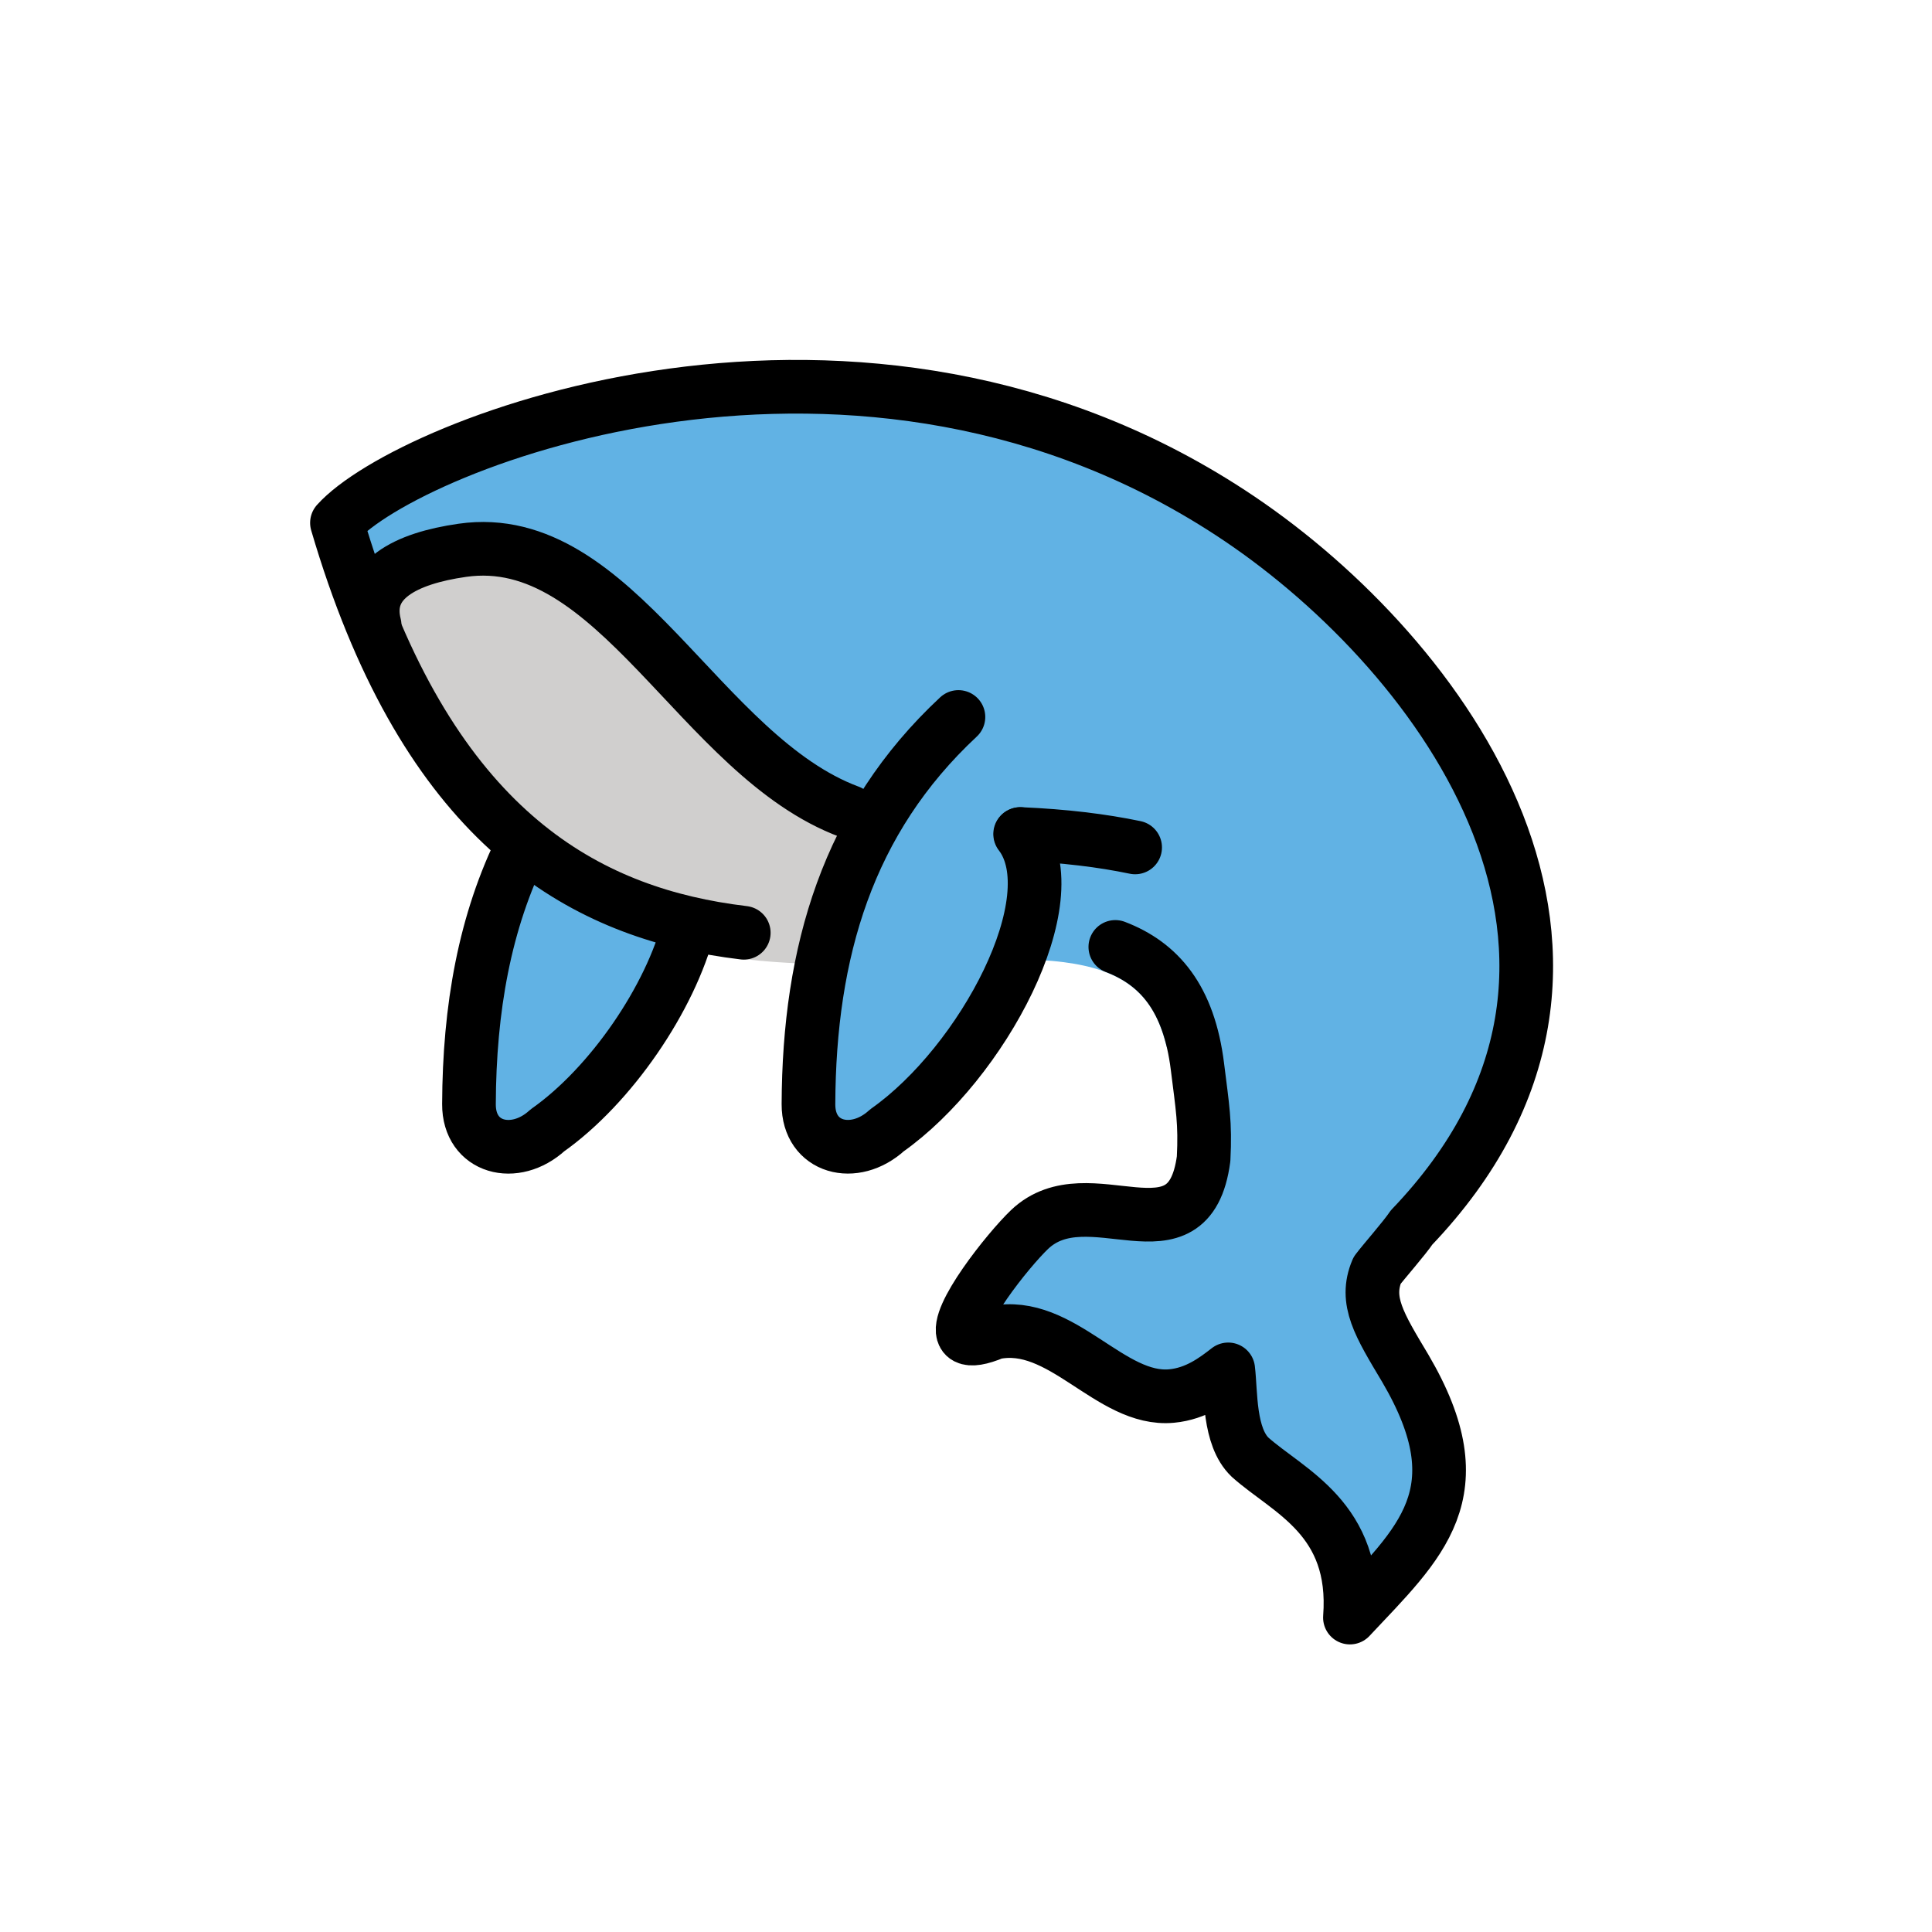
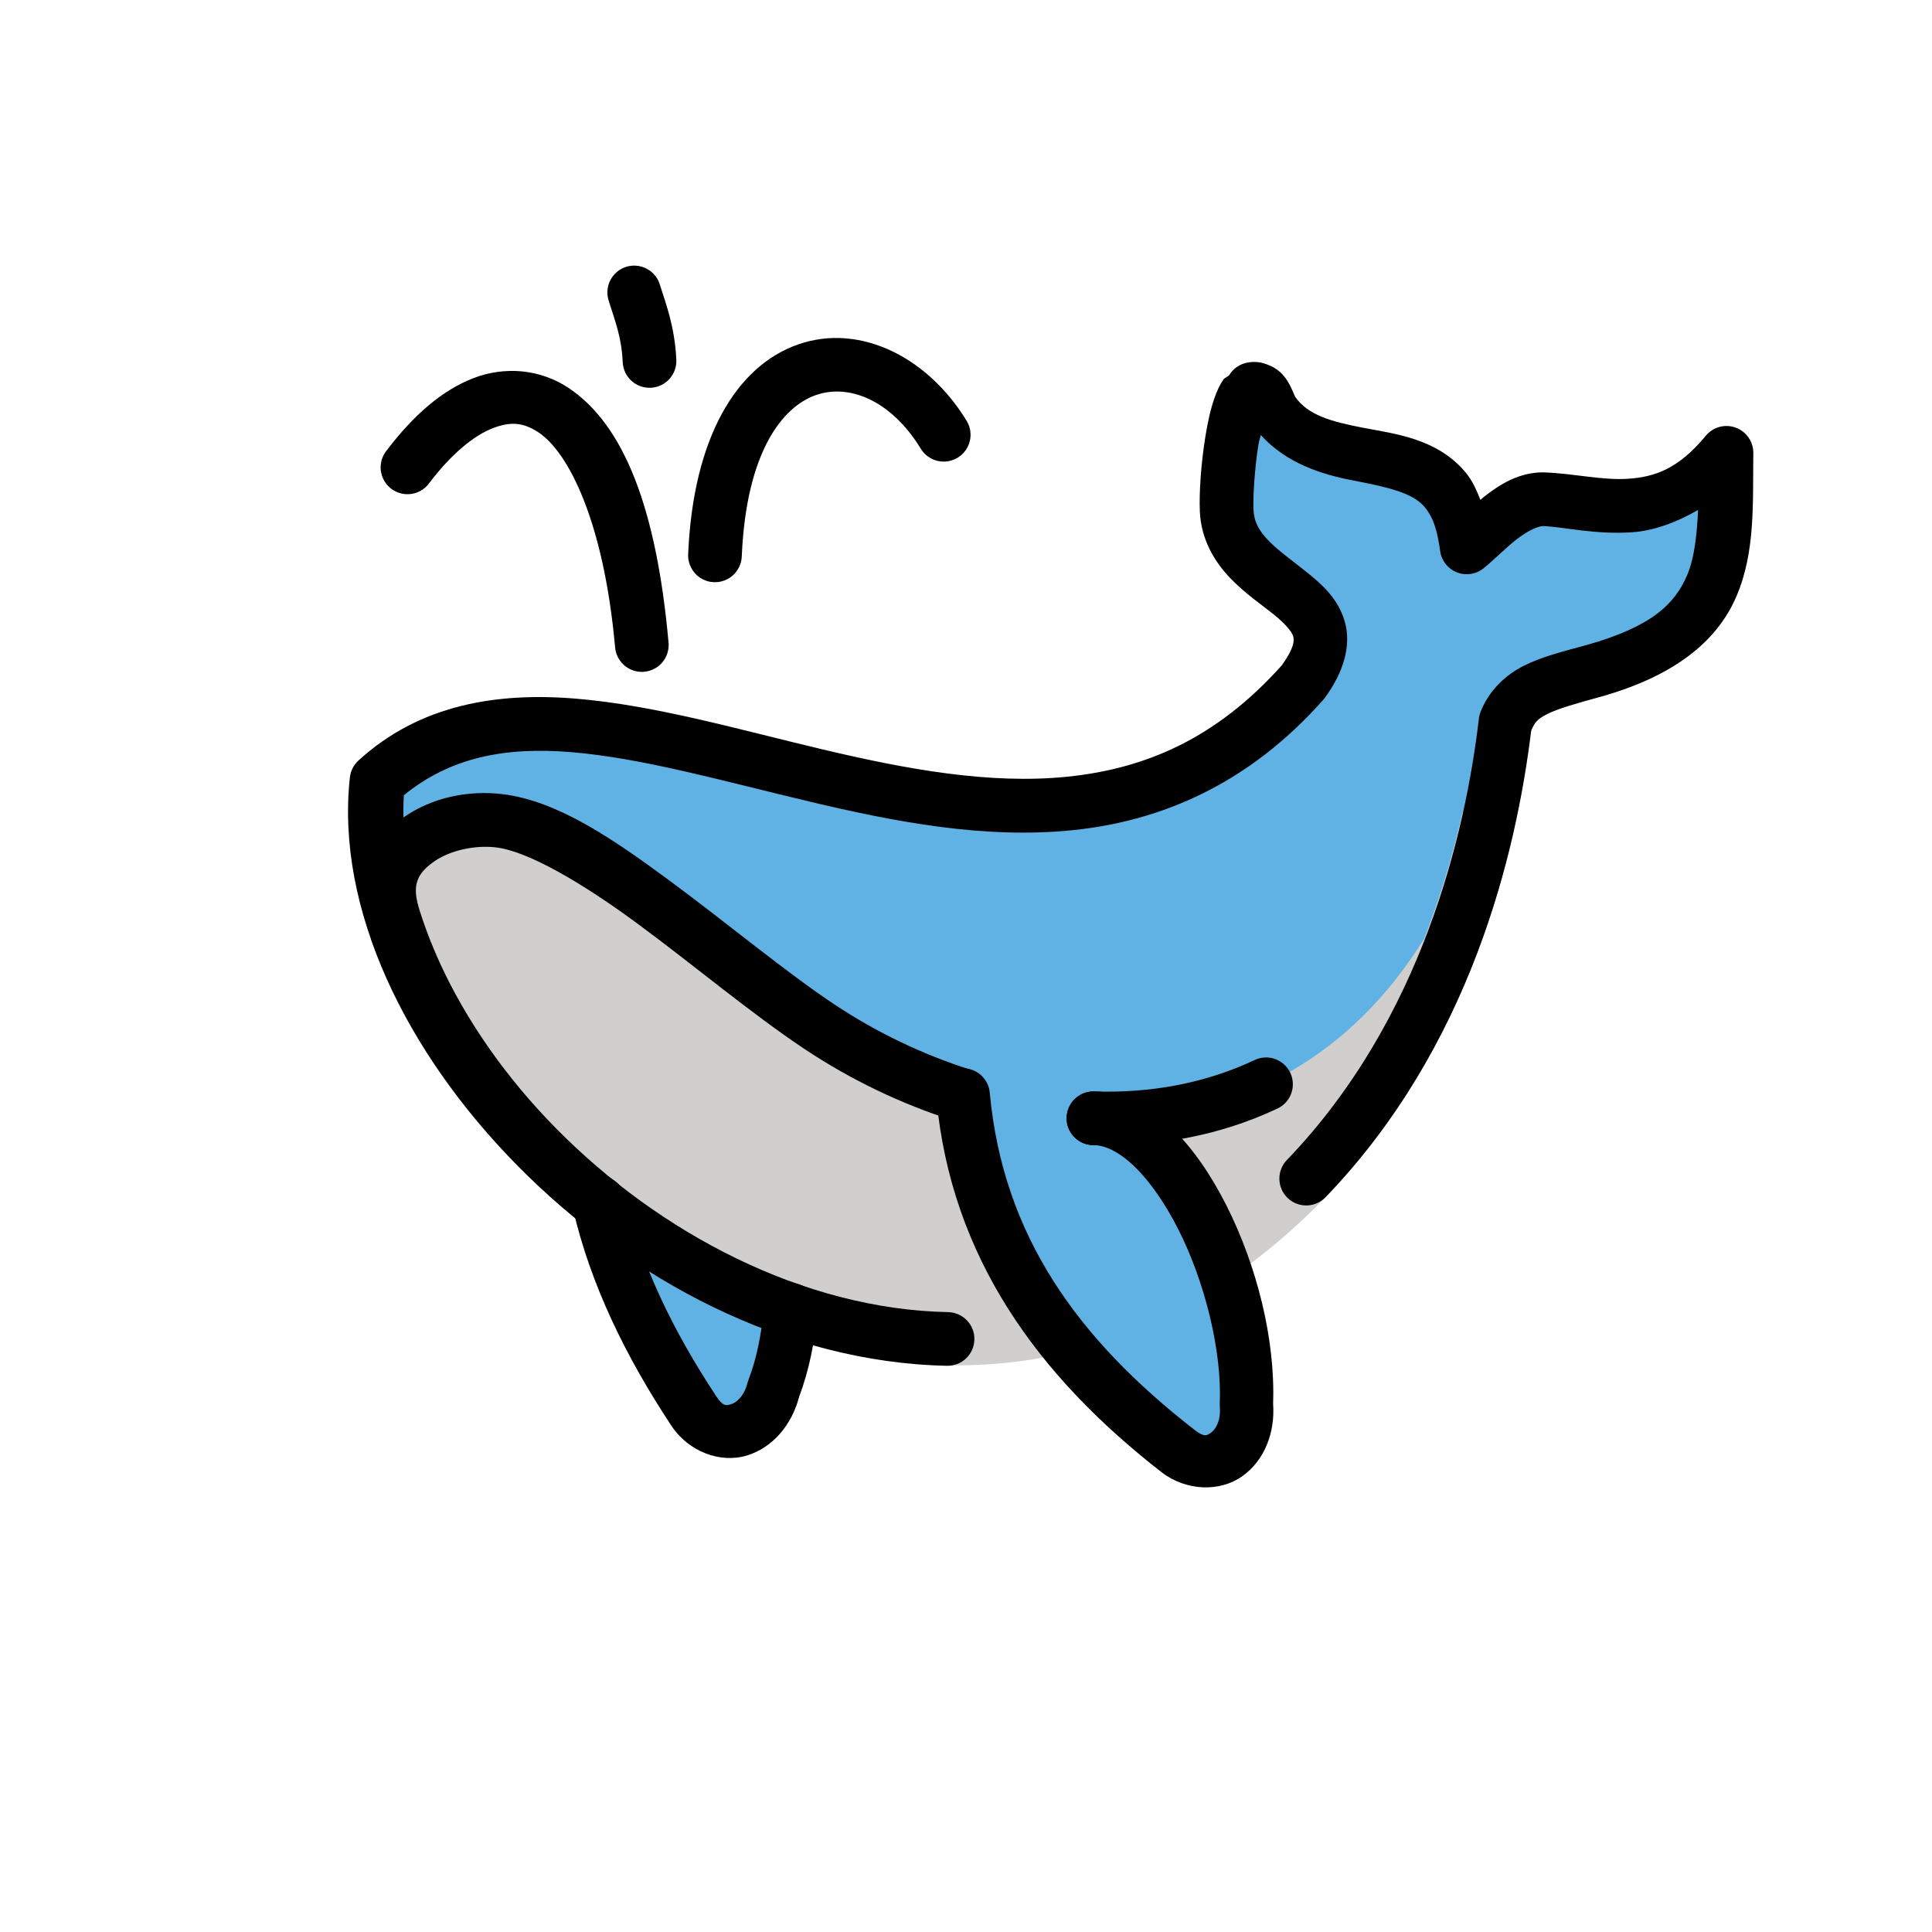
<svg xmlns="http://www.w3.org/2000/svg" viewBox="0 0 72 72" role="img" aria-label="whale / 鲸鱼">
-   <path fill="#61b2e4" d="M23.065 26.72c-4.128 3.847-5.567 8.753-5.589 14.429c-.006 1.644 1.713 2.084 2.925.975c3.567-2.516 6.819-8.63 4.964-11.042" />
-   <path fill="#61b2e4" d="M30.041 14.415c-8.624-.096-15.832 3.226-17.484 5.07c4.89 16.658 15.151 15.654 22.777 15.324l.076.998c1.612-.065 3.063-.102 4.25.053c1.05.137 1.867.411 2.469.865s1.048 1.094 1.328 2.207a1 1 0 0 0 .303.498c.28.858.595 1.645 1.08 2.16c.038.48.049.944.016 1.592c-.542 4.07-4.285.538-6.489 2.64c-.802.766-2.809 3.29-2.451 3.919a.25.25 0 0 0 .104.101c.17.09.497.048 1.035-.177c2.515-.52 4.313 2.575 6.607 2.361c.923-.086 1.607-.6 2.11-.992c.105.865.015 2.51.816 3.273c1.43 1.276 4 2.28 3.72 5.975c2.618-2.792 4.793-4.64 2.061-9.291c-.967-1.618-1.527-2.513-1.05-3.645c.262-.346 1.022-1.204 1.285-1.597c9.57-10.006 1.133-21.326-6.405-26.412c-5.299-3.576-10.984-4.864-16.158-4.922" />
-   <path fill="#d0cfce" d="m35.021 30.718l-5.826-1.436l-4.162-4.39L19.427 20l-5.921 2.298l5.877 9.104l6.939 3.404l.894.871c1.445.2 2.875.263 4.247.254c1.38-.009 2.711-.075 3.947-.125" />
-   <path fill="#61b2e4" d="M35.718 26.72c-4.128 3.847-5.567 8.753-5.589 14.429c-.006 1.644 1.713 2.084 2.925.975c3.567-2.516 6.819-8.63 4.964-11.042l1.214-4.081z" />
-   <g fill="none" stroke="#000" stroke-linecap="round" stroke-linejoin="round" stroke-width="2">
-     <path d="M19.5 31.459c-1.44 2.88-2.01 6.134-2.023 9.691c-.006 1.644 1.711 2.084 2.923.975c2.37-1.671 4.591-4.928 5.278-7.635" />
-     <path stroke-miterlimit="10" d="M27.718 34.762a21 21 0 0 1-1.104-.162c-5.49-.962-10.897-4.35-14.057-15.115c2.644-2.951 19.51-9.684 33.642-.148c7.537 5.086 15.975 16.405 6.404 26.41c-.263.394-1.022 1.253-1.284 1.6c-.477 1.13.083 2.026 1.05 3.643c2.732 4.652.556 6.5-2.061 9.292c.28-3.695-2.29-4.7-3.72-5.975c-.801-.764-.71-2.409-.816-3.274c-.503.392-1.186.907-2.11.993c-2.294.214-4.092-2.88-6.607-2.362c-.538.225-.866.267-1.036.178a.25.25 0 0 1-.104-.1c-.357-.63 1.65-3.154 2.451-3.919c2.204-2.103 5.947 1.43 6.489-2.64c.068-1.346-.04-1.903-.23-3.434c-.316-2.547-1.424-3.835-3.06-4.46" />
-     <path d="M38.033 31.082c1.628.069 3.044.243 4.27.499m-28.342-8.283c-.425-1.68 1.14-2.486 3.27-2.79c5.72-.82 8.843 7.676 14.427 9.748" />
-     <path d="M35.718 26.72c-4.128 3.847-5.567 8.753-5.589 14.429c-.006 1.644 1.713 2.084 2.925.975c3.567-2.516 6.819-8.63 4.964-11.042" />
+   <g stroke-linecap="round" stroke-linejoin="round" stroke-width="2">
+     <path fill="#61b2e4" d="M22.3 44.828c.621 2.675 1.87 5.243 3.527 7.752c.906 1.371 2.583.787 2.977-.809c.34-.88.542-1.899.633-2.959" />
+     <path fill="#61b2e4" d="M46.638 14.502c-.694.206-.997 3.416-.95 4.523c.132 3.044 5.278 3.092 2.848 6.4c-10.496 11.84-26.393-3.784-34.527 3.661C12.765 40.522 30.867 56.536 45 47c8.206-5.537 10.46-14.795 11.082-20.096c.441-1.146 1.465-1.403 3.284-1.898c5.193-1.46 4.904-4.3 4.953-8.127c-2.359 2.857-4.907 1.8-6.823 1.728c-1.106-.004-2.181 1.244-2.857 1.795c-.09-.63-.226-1.476-.832-2.178c-1.505-1.744-4.947-.76-6.4-2.877c-.232-.535-.44-.792-.623-.845a.25.25 0 0 0-.145 0z" />
+     <path fill="#d0cfce" d="m57 26.054l-.21.065l-.81 1.47c.005-.04.015-.09.02-.129v-.04c-.019.083-.042.16-.06.243l-1.438 2.616a32.5 32.5 0 0 1-1.428 4.705c-5.536 8.899-15.765 7.784-22.539 3.277c-3.774-2.511-8.69-7.273-11.914-7.67c-2.12-.26-4.48 1.017-4.064 3.139l-.733 1.29c1.532 4.412 5.001 8.68 9.372 11.7c6.375 4.406 14.943 6.121 22.389 1.098C53.865 42.23 56.272 33.136 57 27.617z" />
+     <path fill="#61b2e4" d="M35.89 40.827c.522 5.619 3.525 9.756 8.006 13.242c1.297 1.01 2.696-.082 2.559-1.72c.188-4.36-2.664-10.671-5.707-10.676" />
+   </g>
+   <g stroke-linecap="round" stroke-linejoin="round" stroke-width="2" color="#000">
+     <path d="M19.455 13.84a4 4 0 0 0-1.81.252c-1.172.452-2.235 1.38-3.231 2.69a1 1 0 1 0 1.592 1.208c.848-1.115 1.687-1.773 2.36-2.033s1.146-.211 1.704.158c1.117.74 2.432 3.329 2.852 8a1 1 0 1 0 1.992-.177c-.445-4.944-1.64-8.1-3.738-9.49a3.8 3.8 0 0 0-1.721-.607zm12.027-1.233a4.3 4.3 0 0 0-1.738.229c-2.288.798-3.91 3.46-4.098 7.806a1 1 0 1 0 1.998.086c.168-3.897 1.521-5.571 2.76-6.004s2.798.19 3.904 1.986a1 1 0 1 0 1.703-1.048c-1.095-1.78-2.787-2.928-4.529-3.054zm-7.861-2.709a1 1 0 0 0-.937 1.309c.234.76.478 1.328.523 2.291a1 1 0 1 0 1.998-.092c-.06-1.28-.417-2.158-.611-2.789a1 1 0 0 0-.973-.718zm23.576 29.51a1 1 0 0 0-.453.102c-1.869.878-3.898 1.231-5.961 1.166a1 1 0 1 0-.063 2c2.335.074 4.69-.33 6.875-1.358a1 1 0 0 0-.398-1.91" />
+     <path d="M35.881 39.812a1 1 0 0 0-.986 1.107c.55 5.926 3.774 10.351 8.386 13.94c.924.718 2.183.746 3.012.158c.82-.582 1.232-1.608 1.152-2.711c.085-2.4-.605-5.13-1.738-7.38c-.573-1.135-1.258-2.146-2.066-2.917c-.809-.772-1.785-1.332-2.89-1.334a1 1 0 1 0-.005 2c.415 0 .938.23 1.514.78c.576.549 1.163 1.388 1.66 2.374c.994 1.972 1.621 4.536 1.537 6.479a1 1 0 0 0 .002.127c.044.518-.164.839-.324.953s-.252.185-.625-.106c-4.35-3.384-7.13-7.236-7.623-12.548a1 1 0 0 0-1.006-.922" />
+     <path d="M18.742 29.598c-1.31-.161-2.647.13-3.693.857s-1.775 2.066-1.465 3.526a1 1 0 1 0 1.957-.416c-.147-.69.085-1.075.648-1.467s1.483-.617 2.309-.516c1.191.147 3.21 1.326 5.28 2.854s4.24 3.35 6.202 4.656a22.2 22.2 0 0 0 5.559 2.672a1 1 0 1 0 .605-1.906a20.3 20.3 0 0 1-5.054-2.43c-1.812-1.205-3.986-3.02-6.125-4.6s-4.191-2.98-6.223-3.23" />
+     <path d="M47.088 13.537a1.3 1.3 0 0 0-.709.002a1 1 0 0 0-.566.436c-.055.063-.178.107-.22.167c-.147.217-.239.43-.32.653c-.16.447-.267.946-.351 1.467c-.168 1.04-.237 2.116-.207 2.802c.045 1.042.554 1.876 1.117 2.465c.564.59 1.183 1.003 1.637 1.37c.454.365.681.655.726.82c.044.158.033.433-.423 1.072c-2.458 2.752-5.114 3.86-7.993 4.154c-2.894.296-6.015-.279-9.136-1.02c-3.122-.74-6.23-1.643-9.176-1.888c-2.947-.245-5.828.218-8.11 2.307a1 1 0 0 0-.318.628c-.533 4.896 2.093 10.255 6.252 14.473s9.927 7.332 16.002 7.454a1 1 0 1 0 .04-2c-5.412-.107-10.767-2.95-14.619-6.856c-3.716-3.77-5.902-8.477-5.664-12.406c1.723-1.406 3.753-1.814 6.25-1.606c2.65.22 5.697 1.089 8.88 1.844c3.18.755 6.51 1.4 9.804 1.062c3.293-.337 6.544-1.716 9.324-4.851a1 1 0 0 0 .059-.07c.707-.964.996-1.956.755-2.827c-.24-.87-.853-1.405-1.398-1.845s-1.085-.815-1.447-1.194s-.544-.692-.565-1.172c-.018-.42.04-1.503.184-2.396c.024-.15.06-.234.088-.371c.979 1.078 2.314 1.477 3.437 1.693c1.255.241 2.207.454 2.653.97c.395.458.51 1.052.597 1.667a1 1 0 0 0 1.623.633c.424-.346.83-.768 1.246-1.09s.794-.478.971-.479c.79.034 1.96.328 3.324.23c.783-.055 1.619-.353 2.448-.831c-.046.948-.138 1.795-.409 2.431c-.459 1.08-1.326 1.923-3.756 2.606c-.901.245-1.651.43-2.335.773c-.687.344-1.307.937-1.612 1.729a1 1 0 0 0-.058.242c-.504 4.29-2.123 11.218-7.155 16.445a1 1 0 1 0 1.442 1.387c5.413-5.625 7.105-12.838 7.662-17.381c.13-.325.24-.445.615-.633c.39-.195 1.062-.388 1.975-.637l.007-.002c2.764-.777 4.348-2.084 5.055-3.746s.603-3.445.627-5.33a1 1 0 0 0-1.771-.649c-1.029 1.246-1.91 1.533-2.877 1.602s-2.013-.194-3.137-.236l-.033-.002c-.93-.004-1.64.462-2.205.9c-.064.05-.084.077-.145.127c-.15-.356-.288-.717-.586-1.062c-1.06-1.229-2.583-1.396-3.789-1.627c-1.196-.23-2.05-.468-2.53-1.15c-.236-.555-.442-1.037-1.18-1.253z" />
+     <path d="M22.281 43.816a1 1 0 0 0-.928 1.238c.656 2.826 1.963 5.498 3.666 8.077c.646.976 1.828 1.407 2.803 1.115c.96-.288 1.68-1.125 1.959-2.192c.369-.98.585-2.053.68-3.156a1 1 0 1 0-1.994-.172c-.085.99-.274 1.921-.569 2.684a1 1 0 0 0-.039.12c-.125.506-.423.743-.611.8s-.298.093-.559-.301c-1.612-2.44-2.802-4.903-3.388-7.428a1 1 0 0 0-1.02-.785" />
  </g>
</svg>
